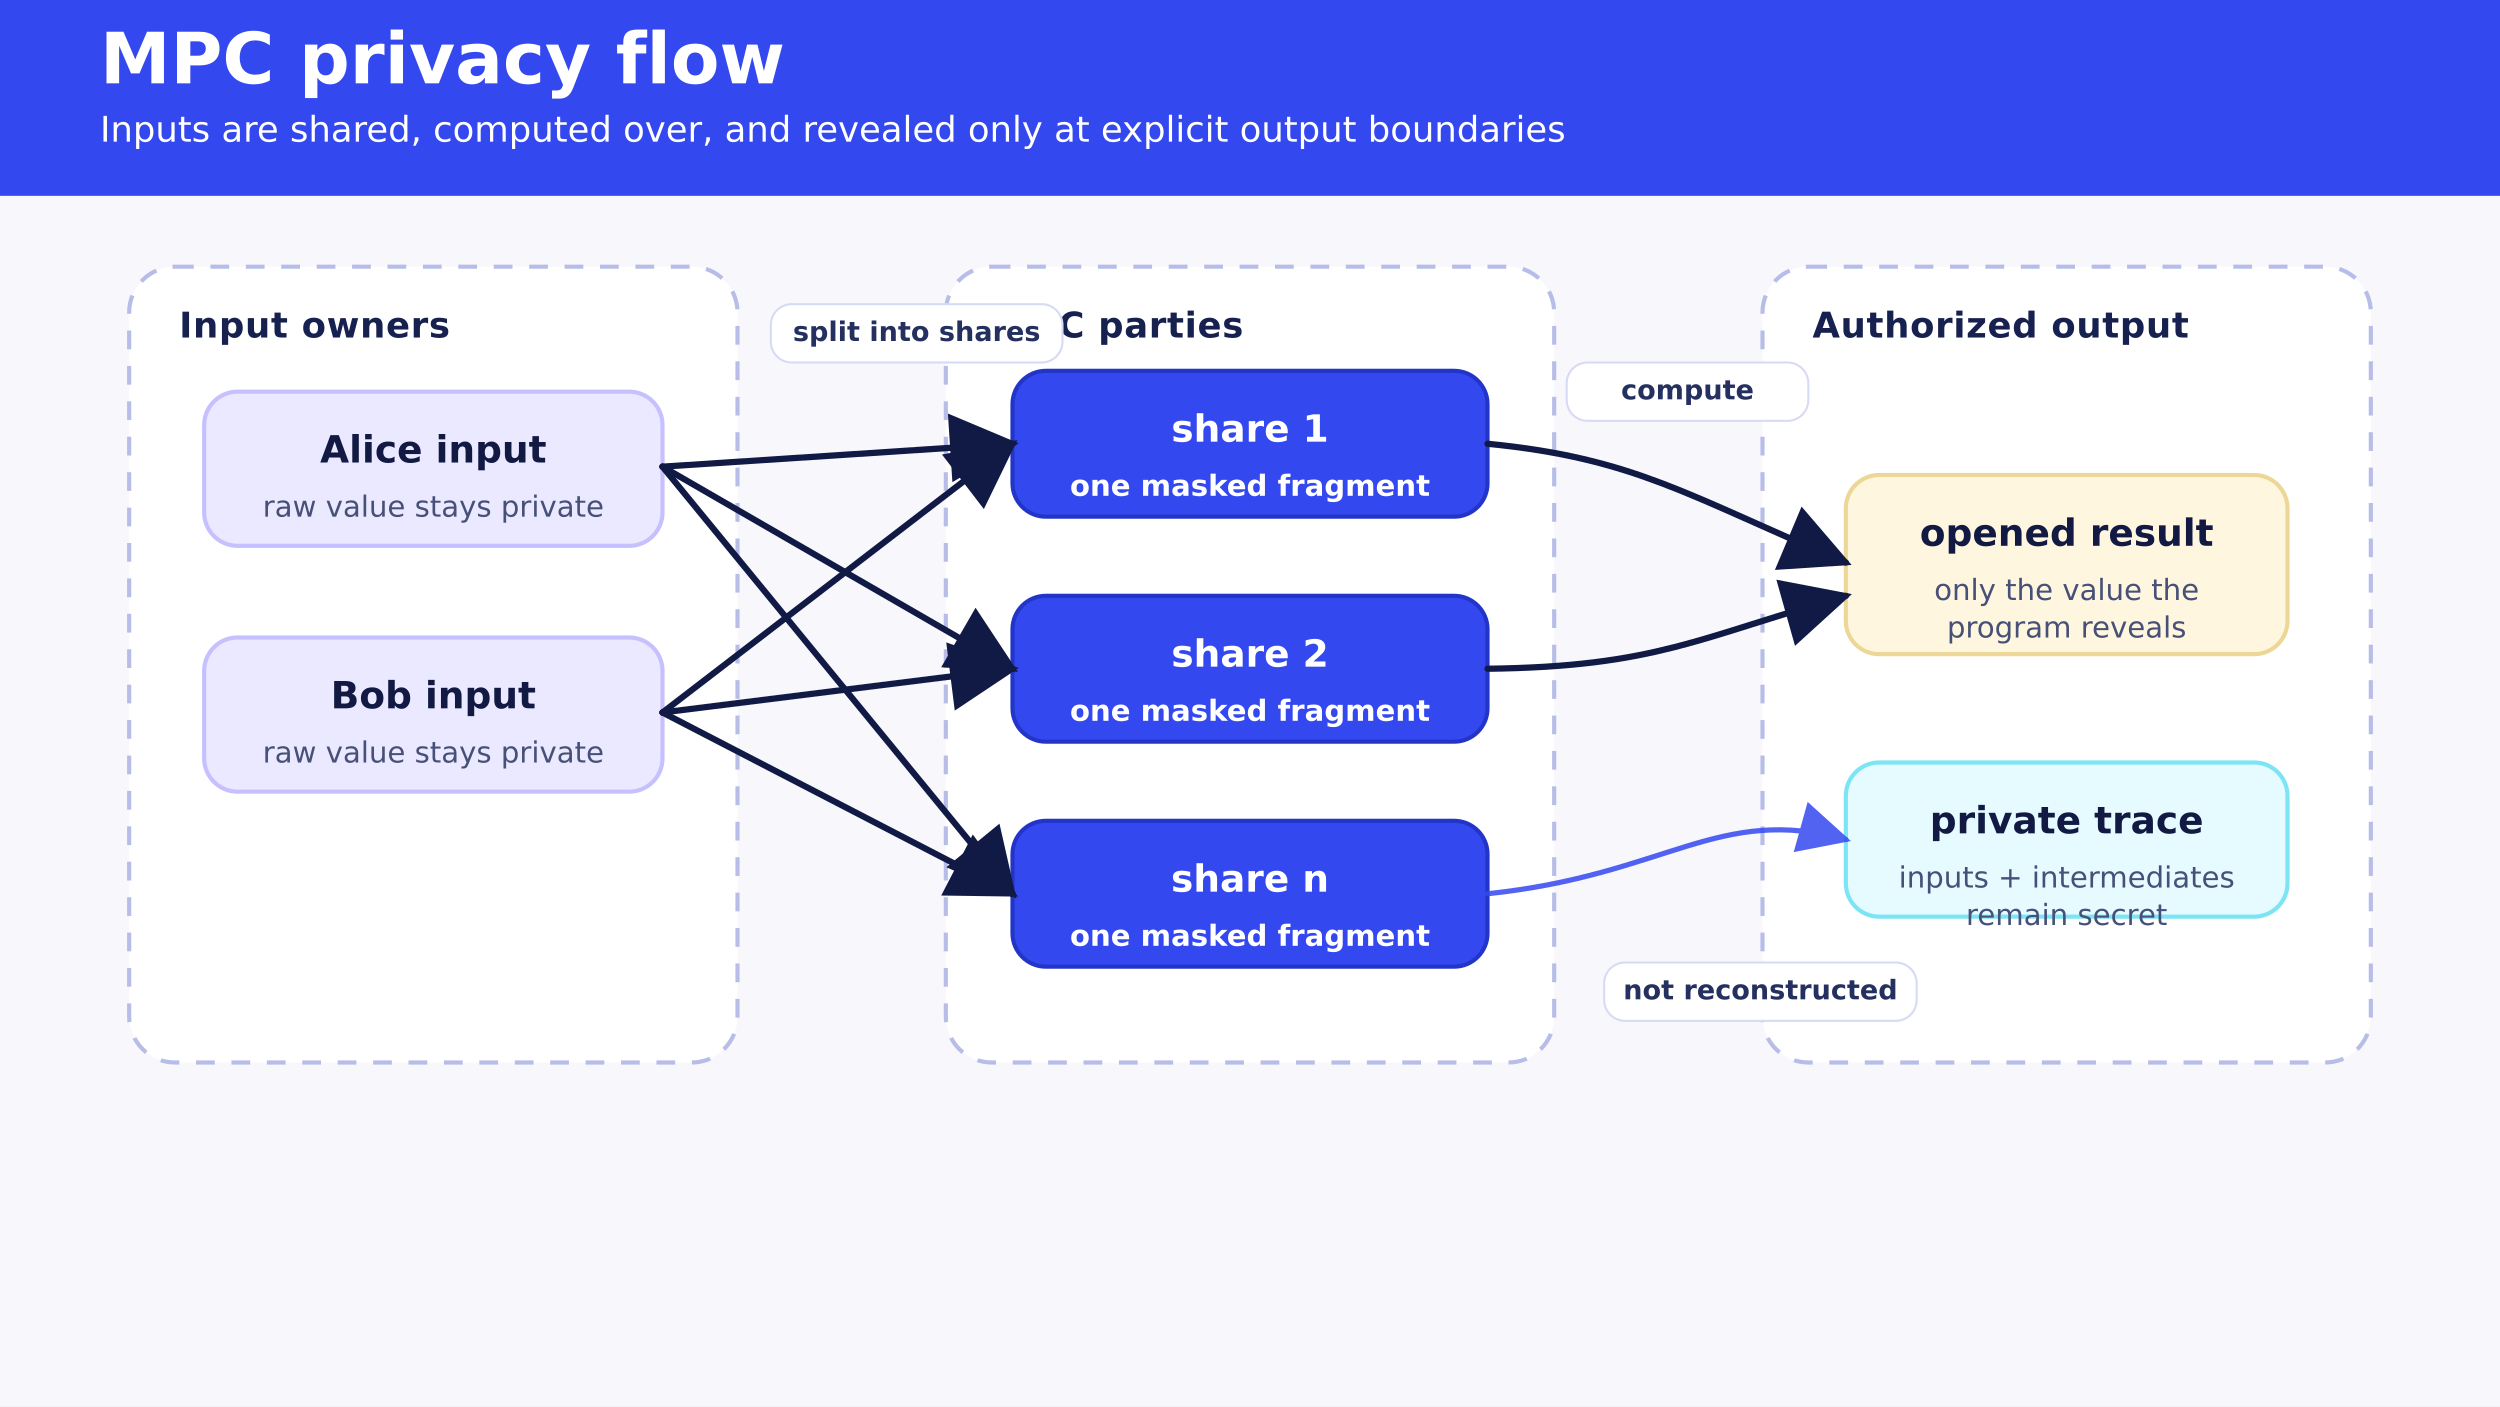
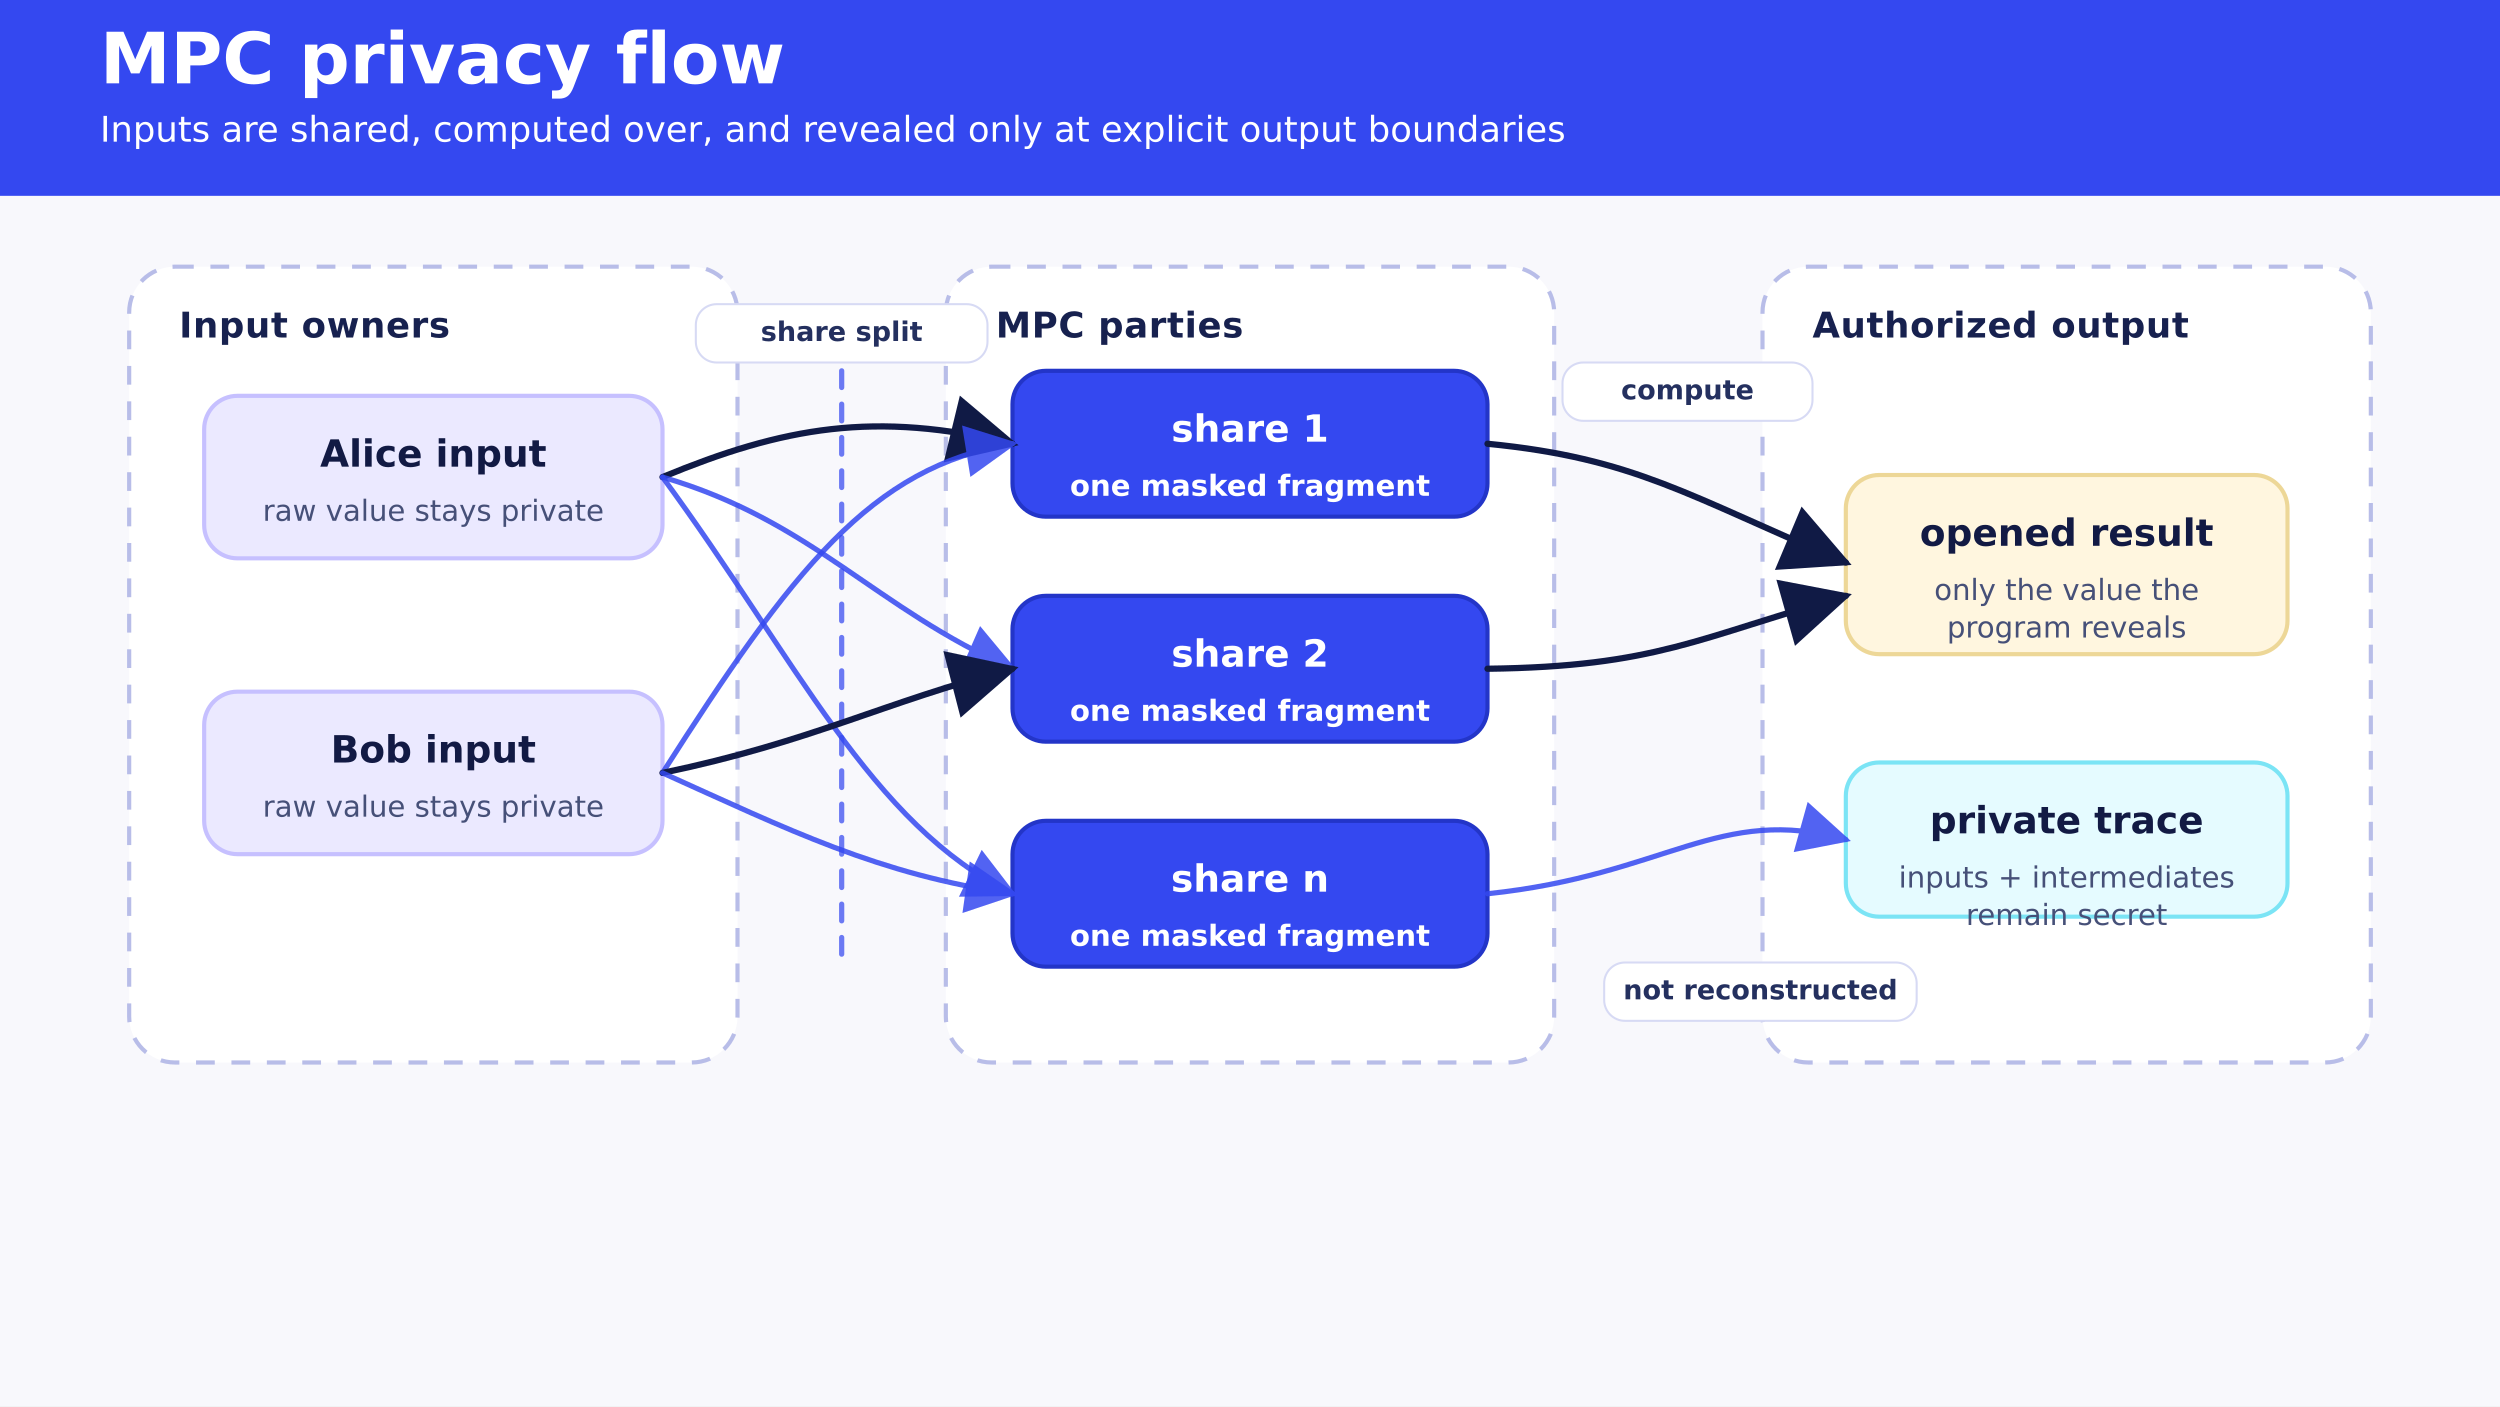
<svg xmlns="http://www.w3.org/2000/svg" width="1200" height="675" viewBox="0 0 1200 675" role="img" aria-labelledby="title desc">
  <defs>
    <style>
:root { color-scheme: light; }
.bg { fill: #f8f8fc; }
.header { fill: #3448f0; }
.title { font-family: 'DejaVu Sans', Arial, sans-serif; font-size: 34px; font-weight: 700; fill: #ffffff; }
.subtitle { font-family: 'DejaVu Sans', Arial, sans-serif; font-size: 17px; font-weight: 500; fill: #ffffff; }
.zone { fill: #ffffff; stroke: #b8bde8; stroke-width: 2; stroke-dasharray: 9 8; rx: 22; }
.zone-title { font-family: 'DejaVu Sans', Arial, sans-serif; font-size: 17px; font-weight: 700; fill: #17214f; letter-spacing: .02em; }
.card { fill: #ffffff; stroke: #c6cbef; stroke-width: 2; rx: 16; }
.card-lav { fill: #ebe9ff; stroke: #c6c0ff; }
.card-cream { fill: #fff6df; stroke: #edd797; }
.card-blue { fill: #3448f0; stroke: #2335c8; }
.card-party { fill: #ffffff; stroke: #3448f0; stroke-width: 3; }
.card-cyan { fill: #e5fbff; stroke: #7be4f5; }
.card-text { font-family: 'DejaVu Sans', Arial, sans-serif; font-size: 18px; font-weight: 700; fill: #121a44; }
.card-sub { font-family: 'DejaVu Sans', Arial, sans-serif; font-size: 14px; font-weight: 400; fill: #465078; }
.white { fill: #ffffff; }
.on-blue-title { font-family: 'DejaVu Sans', Arial, sans-serif; font-size: 18px; font-weight: 700; }
.on-blue-sub { font-family: 'DejaVu Sans', Arial, sans-serif; font-size: 14px; font-weight: 700; }
.small { font-family: 'DejaVu Sans', Arial, sans-serif; font-size: 13px; font-weight: 400; fill: #465078; }
.badge { fill: #5ee3ff; stroke: #28bfdc; stroke-width: 1.5; }
.badge-text { font-family: 'DejaVu Sans', Arial, sans-serif; font-size: 15px; font-weight: 700; fill: #07133d; text-anchor: middle; dominant-baseline: middle; }
.arrow { stroke: #101a45; stroke-width: 3; fill: none; marker-end: url(#arrow); stroke-linecap: round; stroke-linejoin: round; }
.arrow-soft { stroke: #3448f0; stroke-width: 2.5; fill: none; marker-end: url(#arrow-soft); stroke-linecap: round; stroke-linejoin: round; opacity: .85; }
.arrow-dash { stroke: #3448f0; stroke-width: 2.5; fill: none; stroke-dasharray: 7 7; marker-end: url(#arrow-soft); opacity: .72; }
.boundary { stroke: #3448f0; stroke-width: 2.5; fill: none; stroke-dasharray: 8 8; stroke-linecap: round; opacity: .72; }
.label-chip { fill: #ffffff; stroke: #d7daf4; stroke-width: 1; rx: 10; }
.label { font-family: 'DejaVu Sans', Arial, sans-serif; font-size: 13px; font-weight: 700; fill: #24305f; text-anchor: middle; dominant-baseline: middle; }
</style>
    <marker id="arrow" markerWidth="11" markerHeight="11" refX="10" refY="5.5" orient="auto">
      <path d="M0,0 L11,5.5 L0,11 z" fill="#101a45" />
    </marker>
    <marker id="arrow-soft" markerWidth="10" markerHeight="10" refX="9" refY="5" orient="auto">
      <path d="M0,0 L10,5 L0,10 z" fill="#3448f0" />
    </marker>
  </defs>
  <rect class="bg" width="1200" height="675" />
  <rect class="header" x="0" y="0" width="1200" height="94" />
  <text x="48" y="40" class="title">MPC privacy flow</text>
  <text x="48" y="68" class="subtitle" fill="#ffffff" opacity="1" style="fill:#ffffff;color:#ffffff">Inputs are shared, computed over, and revealed only at explicit output boundaries</text>
  <rect x="62" y="128" width="292" height="382" class="zone" />
  <text x="86" y="162" class="zone-title">Input owners</text>
  <rect x="454" y="128" width="292" height="382" class="zone" />
  <text x="478" y="162" class="zone-title">MPC parties</text>
  <rect x="846" y="128" width="292" height="382" class="zone" />
  <text x="870" y="162" class="zone-title">Authorized output</text>
-   <rect x="98" y="188" width="220" height="74" class="card card-lav" />
-   <text x="208" y="222" class="card-text" text-anchor="middle">Alice input</text>
-   <text x="208" y="248" class="card-sub" text-anchor="middle">raw value stays private</text>
-   <rect x="98" y="306" width="220" height="74" class="card card-lav" />
-   <text x="208" y="340" class="card-text" text-anchor="middle">Bob input</text>
-   <text x="208" y="366" class="card-sub" text-anchor="middle">raw value stays private</text>
+   <rect x="98" y="190" width="220" height="78" class="card card-lav" />
+   <text x="208" y="224" class="card-text" text-anchor="middle">Alice input</text>
+   <text x="208" y="250" class="card-sub" text-anchor="middle">raw value stays private</text>
+   <rect x="98" y="332" width="220" height="78" class="card card-lav" />
+   <text x="208" y="366" class="card-text" text-anchor="middle">Bob input</text>
+   <text x="208" y="392" class="card-sub" text-anchor="middle">raw value stays private</text>
  <rect x="486" y="178" width="228" height="70" class="card card-blue" />
  <text x="600" y="212" class="on-blue-title" fill="#ffffff" opacity="1" style="fill:#ffffff;color:#ffffff" text-anchor="middle">share 1</text>
  <text x="600" y="238" class="on-blue-sub" fill="#ffffff" opacity="1" style="fill:#ffffff;color:#ffffff" text-anchor="middle">one masked fragment</text>
  <rect x="486" y="286" width="228" height="70" class="card card-blue" />
  <text x="600" y="320" class="on-blue-title" fill="#ffffff" opacity="1" style="fill:#ffffff;color:#ffffff" text-anchor="middle">share 2</text>
  <text x="600" y="346" class="on-blue-sub" fill="#ffffff" opacity="1" style="fill:#ffffff;color:#ffffff" text-anchor="middle">one masked fragment</text>
  <rect x="486" y="394" width="228" height="70" class="card card-blue" />
  <text x="600" y="428" class="on-blue-title" fill="#ffffff" opacity="1" style="fill:#ffffff;color:#ffffff" text-anchor="middle">share n</text>
  <text x="600" y="454" class="on-blue-sub" fill="#ffffff" opacity="1" style="fill:#ffffff;color:#ffffff" text-anchor="middle">one masked fragment</text>
  <rect x="886" y="228" width="212" height="86" class="card card-cream" />
  <text x="992" y="262" class="card-text" text-anchor="middle">opened result</text>
  <text x="992" y="288" class="card-sub" text-anchor="middle">only the value the</text>
  <text x="992" y="306" class="card-sub" text-anchor="middle">program reveals</text>
  <rect x="886" y="366" width="212" height="74" class="card card-cyan" />
  <text x="992" y="400" class="card-text" text-anchor="middle">private trace</text>
  <text x="992" y="426" class="card-sub" text-anchor="middle">inputs + intermediates</text>
  <text x="992" y="444" class="card-sub" text-anchor="middle">remain secret</text>
-   <path d="M318,224 L486,213" class="arrow" />
-   <path d="M318,224 L486,321" class="arrow" />
-   <path d="M318,224 L486,429" class="arrow" />
-   <path d="M318,342 L486,213" class="arrow" />
-   <path d="M318,342 L486,321" class="arrow" />
-   <path d="M318,342 L486,429" class="arrow" />
+   <path d="M404,178 L404,460" class="boundary" />
+   <rect x="334" y="146" width="140" height="28" class="label-chip" />
+   <text x="404.0" y="160" class="label">share split</text>
+   <path d="M318,229 C376,205 420,197 486,213" class="arrow" />
+   <path d="M318,229 C390,250 420,292 486,321" class="arrow-soft" />
+   <path d="M318,229 C382,316 418,396 486,429" class="arrow-soft" />
+   <path d="M318,371 C380,274 418,224 486,213" class="arrow-soft" />
+   <path d="M318,371 C390,356 424,337 486,321" class="arrow" />
+   <path d="M318,371 C378,398 422,420 486,429" class="arrow-soft" />
  <path d="M714,213 C785,220 810,238 886,270" class="arrow" />
  <path d="M714,321 C795,320 815,306 886,286" class="arrow" />
  <path d="M714,429 C800,420 825,386 886,403" class="arrow-soft" />
-   <rect x="370" y="146" width="140" height="28" class="label-chip" />
-   <text x="440.0" y="160" class="label">split into shares</text>
-   <rect x="752" y="174" width="116" height="28" class="label-chip" />
+   <rect x="750" y="174" width="120" height="28" class="label-chip" />
  <text x="810.0" y="188" class="label">compute</text>
  <rect x="770" y="462" width="150" height="28" class="label-chip" />
  <text x="845.0" y="476" class="label">not reconstructed</text>
</svg>
